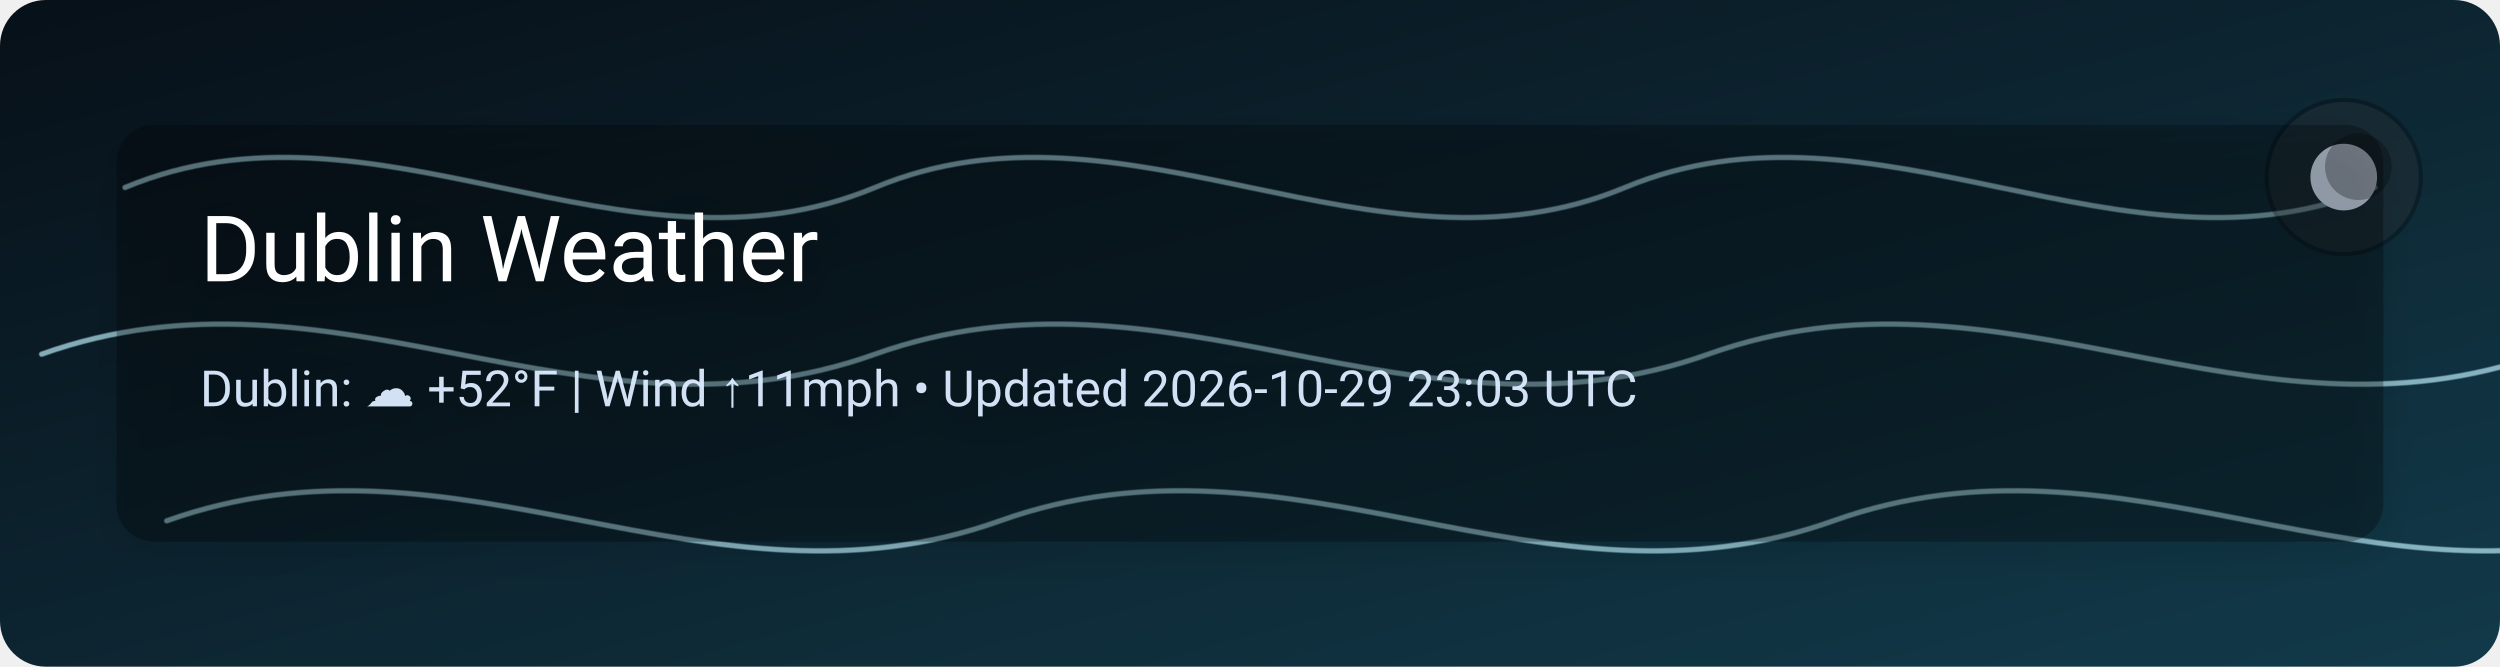
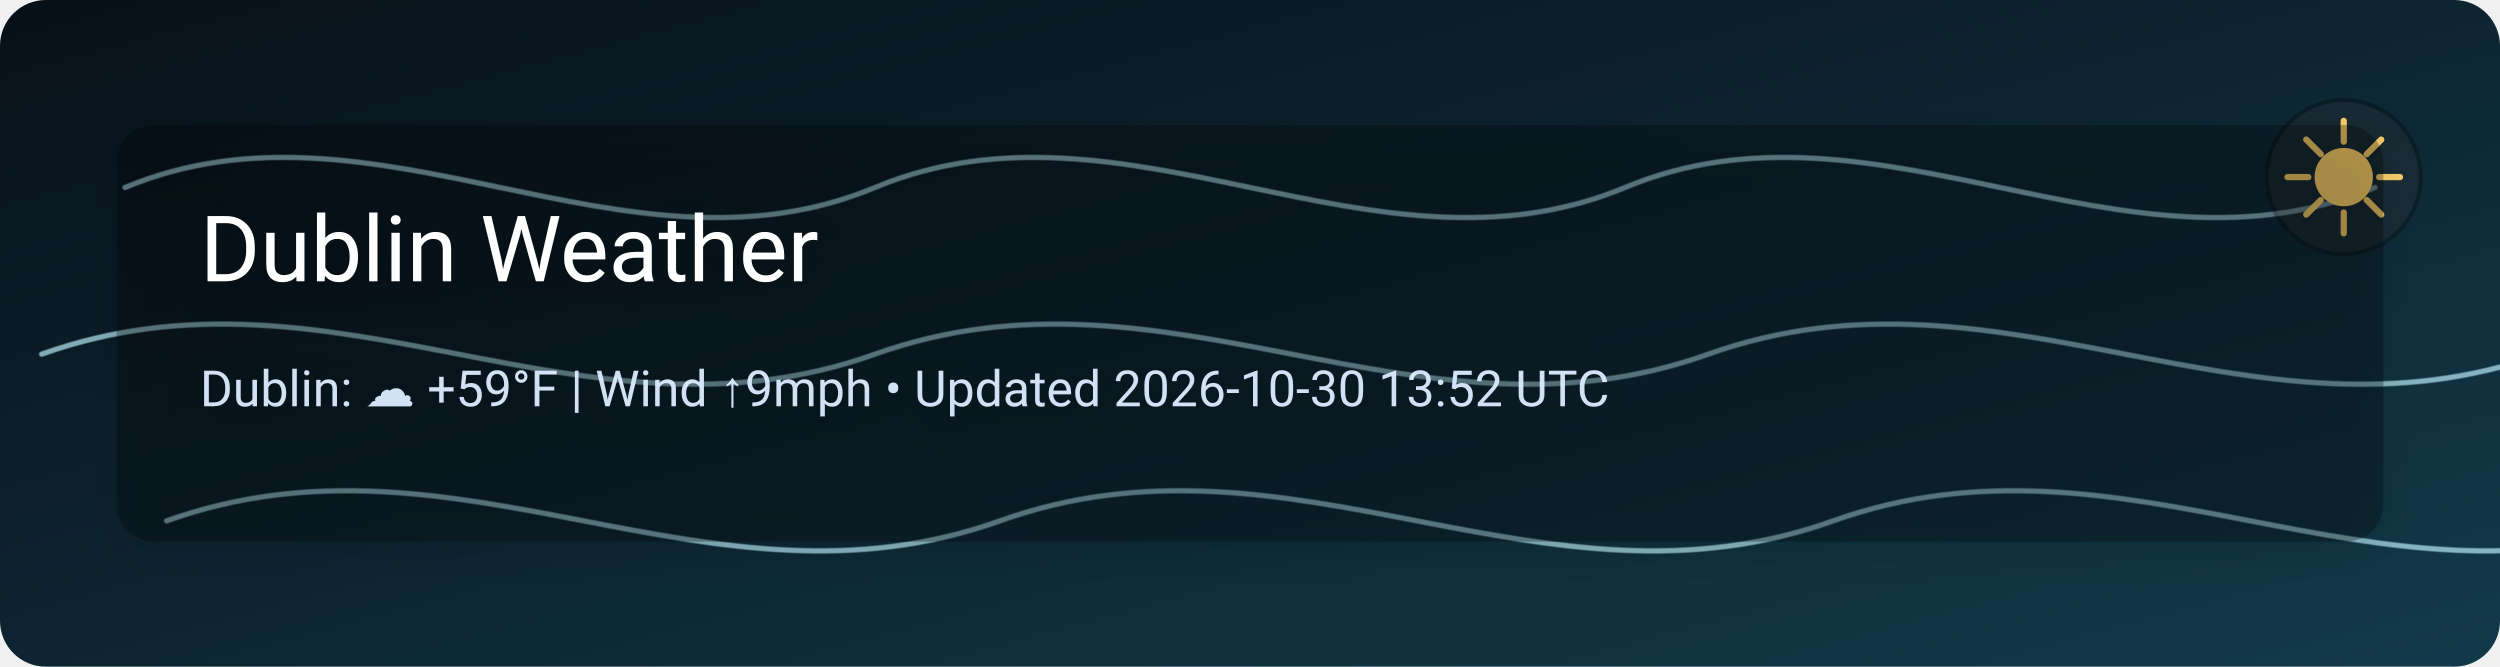
<svg xmlns="http://www.w3.org/2000/svg" width="1200" height="320" viewBox="0 0 1200 320">
  <defs>
    <linearGradient id="g" x1="0" y1="0" x2="1" y2="1">
      <stop offset="0" stop-color="#071018" />
      <stop offset="1" stop-color="#123a4a" />
    </linearGradient>
    <filter id="shadow" x="-20%" y="-20%" width="140%" height="140%">
      <feDropShadow dx="0" dy="6" stdDeviation="10" flood-color="#000" flood-opacity="0.35" />
    </filter>
  </defs>
  <style>
    .title { font: 44px system-ui, -apple-system, Segoe UI, Roboto, Arial; fill: #fff; }
    .sub   { font: 24px system-ui, -apple-system, Segoe UI, Roboto, Arial; fill: #dbeafe; opacity: .95; }
    .card  { fill: rgba(0,0,0,0.28); }

    @keyframes scrollDown { from { transform: translateY(-320px); } to { transform: translateY(0px); } }
    @keyframes scrollRight{ from { transform: translateX(-600px); } to { transform: translateX(0px); } }
    @keyframes scrollLeft { from { transform: translateX(0px); } to { transform: translateX(-600px); } }
    @keyframes driftDiag  { from { transform: translate(-180px,-140px); } to { transform: translate(180px,140px); } }
    @keyframes flash { 0%,90%,100% { opacity: 0; } 91%,93% { opacity: .65; } 94% { opacity: .1; } 95% { opacity: .45; } }

    .layerSlow  { opacity: .22; }
    .layerMed   { opacity: .30; }
    .layerFast  { opacity: .40; }

    .rainSlow { animation: scrollDown 2.6s linear infinite; }
    .rainMed  { animation: scrollDown 1.7s linear infinite; }
    .rainFast { animation: scrollDown 1.1s linear infinite; }

    .windSlow { animation: scrollRight 7.2s linear infinite; }
    .windMed  { animation: scrollRight 4.8s linear infinite; }
    .windFast { animation: scrollRight 3.2s linear infinite; }

    .fogSlow  { animation: scrollLeft 18s ease-in-out infinite; }
    .fogMed   { animation: scrollLeft 12s ease-in-out infinite; }
    .fogFast  { animation: scrollLeft 8s  ease-in-out infinite; }

    .snowSlow { animation: driftDiag 10s linear infinite; }
    .snowMed  { animation: driftDiag 7s  linear infinite; }
    .snowFast { animation: driftDiag 5s  linear infinite; }

    .flash { animation: flash 4.8s infinite; }

    /* Badge subtle float */
    @keyframes bob { 0%,100% { transform: translateY(0px); } 50% { transform: translateY(3px); } }
    .badge { animation: bob 2.8s ease-in-out infinite; }
  </style>
  <rect width="1200" height="320" rx="22" fill="url(#g)" />
  <g class="layerSlow windSlow" fill="none" stroke="#bff3ff" stroke-width="3" stroke-linecap="round">
    <path d="M 60 90 C 180 40, 300 140, 420 90 S 660 140, 780 90 S 1020 140, 1140 90" />
    <path d="M 20 170 C 160 120, 280 220, 420 170 S 680 220, 820 170 S 1080 220, 1220 170" />
    <path d="M 80 250 C 220 200, 340 300, 480 250 S 740 300, 880 250 S 1140 300, 1280 250" />
  </g>
  <g class="layerMed windMed" fill="none" stroke="#bff3ff" stroke-width="2.5" stroke-linecap="round">
    <path d="M 60 90 C 180 40, 300 140, 420 90 S 660 140, 780 90 S 1020 140, 1140 90" />
    <path d="M 20 170 C 160 120, 280 220, 420 170 S 680 220, 820 170 S 1080 220, 1220 170" />
    <path d="M 80 250 C 220 200, 340 300, 480 250 S 740 300, 880 250 S 1140 300, 1280 250" />
  </g>
  <g class="layerFast windFast" fill="none" stroke="#bff3ff" stroke-width="2" stroke-linecap="round">
    <path d="M 60 90 C 180 40, 300 140, 420 90 S 660 140, 780 90 S 1020 140, 1140 90" />
    <path d="M 20 170 C 160 120, 280 220, 420 170 S 680 220, 820 170 S 1080 220, 1220 170" />
    <path d="M 80 250 C 220 200, 340 300, 480 250 S 740 300, 880 250 S 1140 300, 1280 250" />
  </g>
  <g class="badge">
    <circle cx="1125" cy="85" r="38" fill="rgba(0,0,0,0.28)" />
    <circle cx="1125" cy="85" r="36" fill="rgba(255,255,255,0.06)" />
  </g>
  <g class="badge">
-     <circle cx="1125" cy="85" r="16" fill="#dbeafe" />
-     <circle cx="1132" cy="80" r="16" fill="rgba(0,0,0,0.28)" />
+     <circle cx="1125" cy="85" r="14" fill="#ffd36a" />
+     <g stroke="#ffd36a" stroke-width="3" stroke-linecap="round" opacity="0.95">
+       <line x1="1125" y1="58" x2="1125" y2="68" />
+       <line x1="1125" y1="102" x2="1125" y2="112" />
+       <line x1="1098" y1="85" x2="1108" y2="85" />
+       <line x1="1142" y1="85" x2="1152" y2="85" />
+       <line x1="1107" y1="67" x2="1114" y2="74" />
+       <line x1="1136" y1="96" x2="1143" y2="103" />
+       <line x1="1136" y1="74" x2="1143" y2="67" />
+       <line x1="1107" y1="103" x2="1114" y2="96" />
+     </g>
  </g>
  <g filter="url(#shadow)">
    <rect x="56" y="60" width="1088" height="200" rx="18" class="card" />
    <text x="96" y="135" class="title">Dublin Weather</text>
-     <text x="96" y="195" class="sub">Dublin: ☁️  +52°F | Wind ↑11mph • Updated 2026-10-29 23:03 UTC</text>
+     <text x="96" y="195" class="sub">Dublin: ☁️  +59°F | Wind ↑9mph • Updated 2026-10-30 13:52 UTC</text>
  </g>
</svg>
